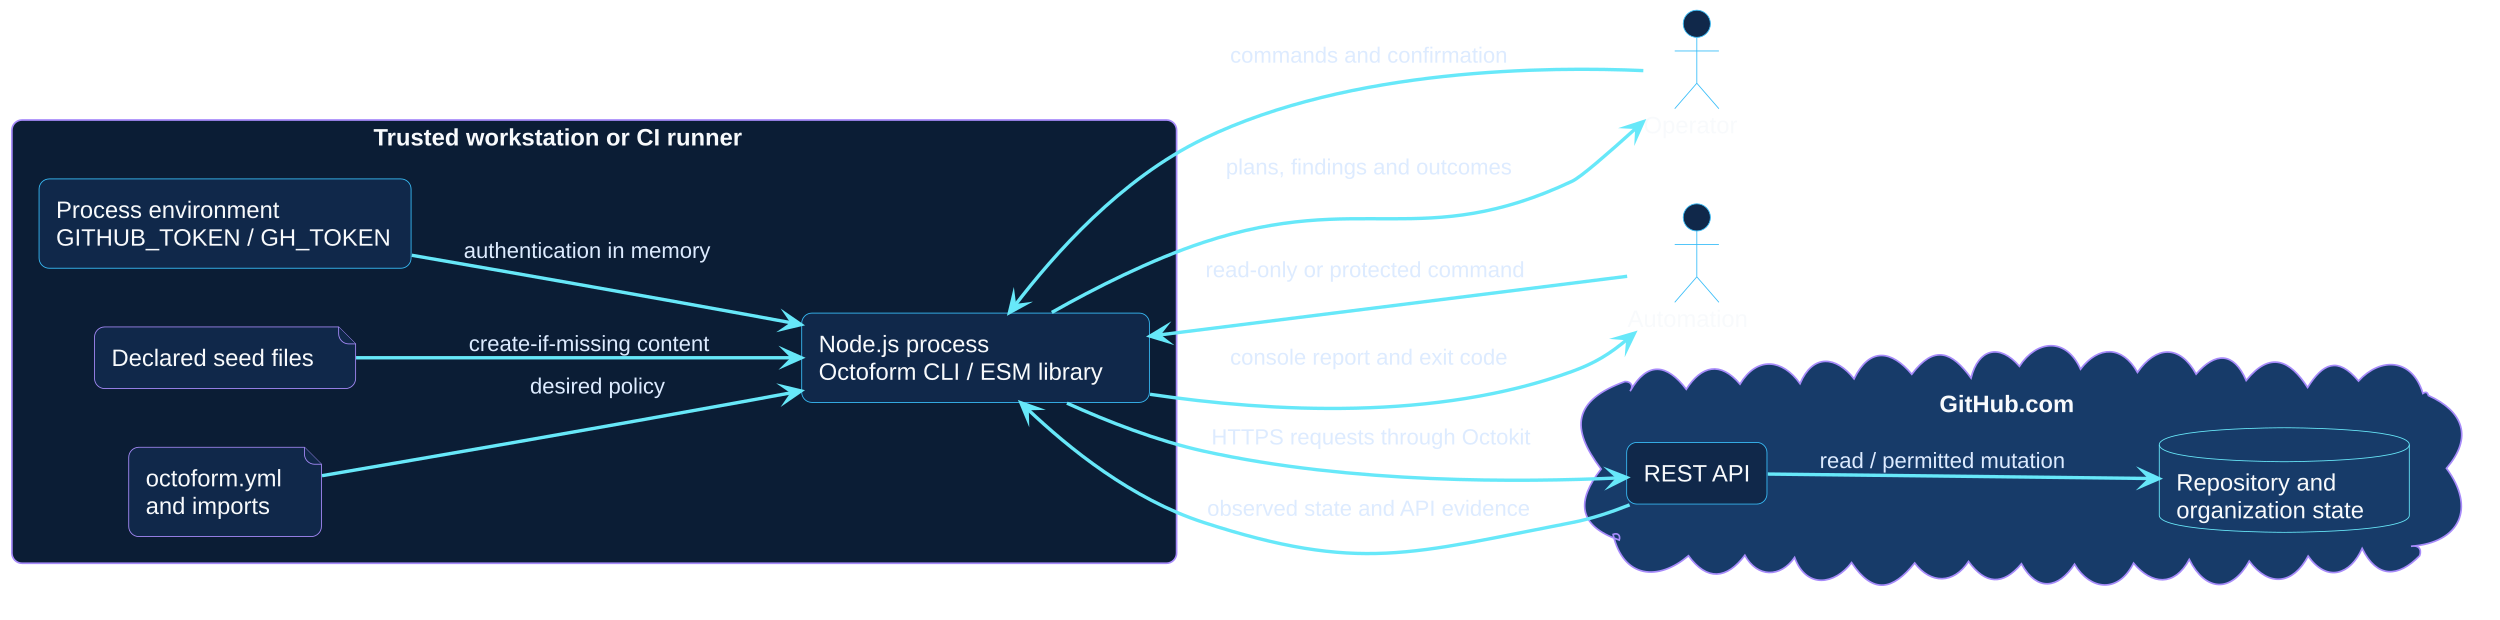
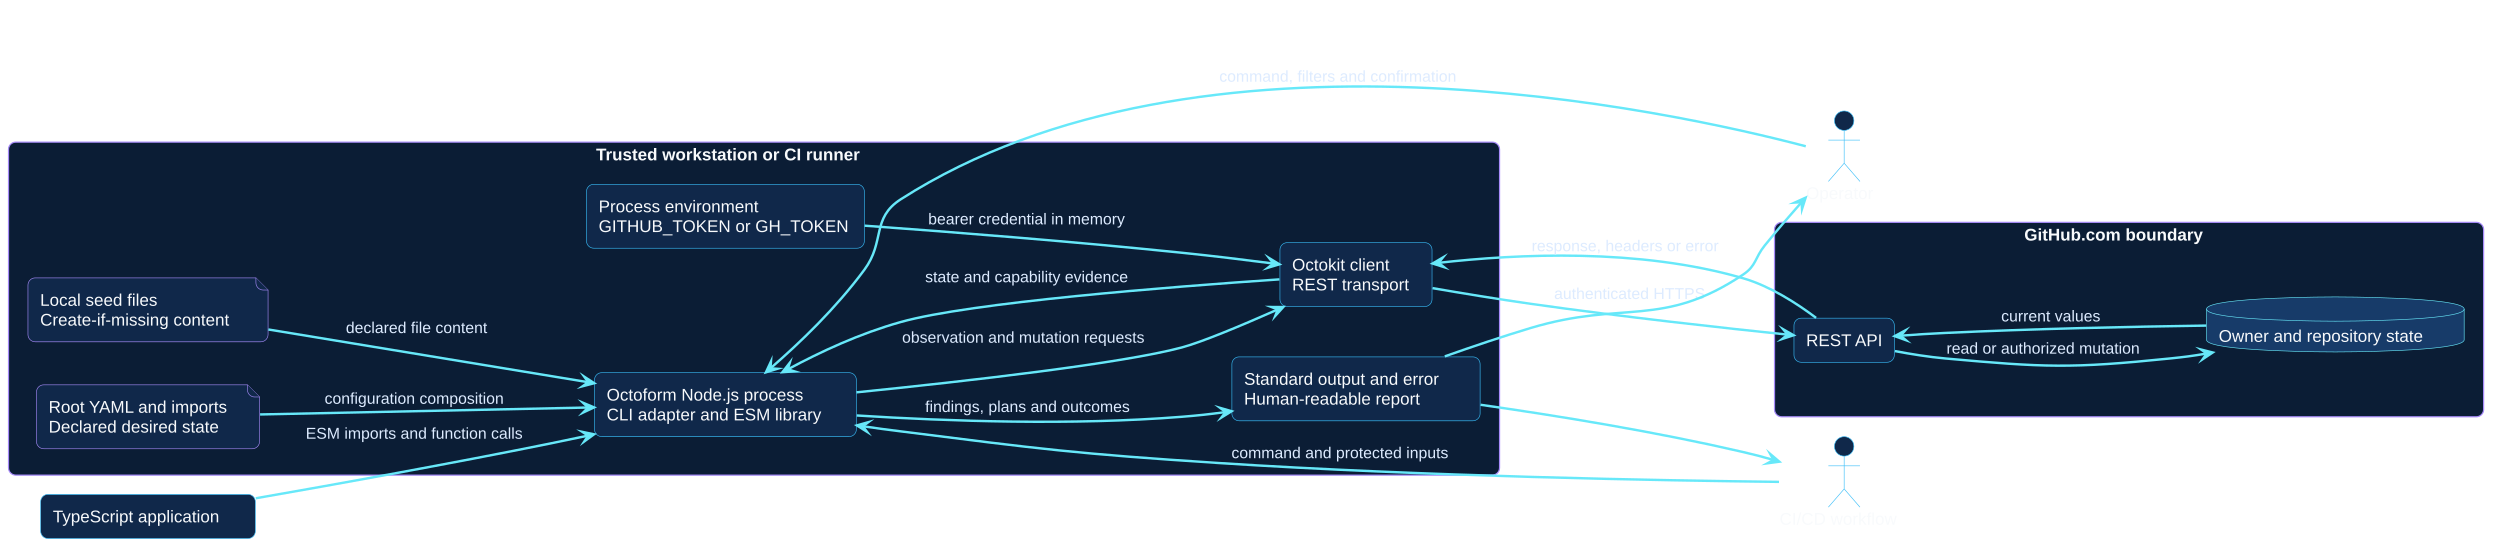
- <svg xmlns="http://www.w3.org/2000/svg" contentStyleType="text/css" data-diagram-type="DESCRIPTION" height="365px" preserveAspectRatio="none" style="width:1472px;height:365px;" version="1.1" viewBox="0 0 1472 365" width="1472px" zoomAndPan="magnify">
+ <svg xmlns="http://www.w3.org/2000/svg" contentStyleType="text/css" data-diagram-type="DESCRIPTION" height="457px" preserveAspectRatio="none" style="width:2057px;height:457px;" version="1.1" viewBox="0 0 2057 457" width="2057px" zoomAndPan="magnify">
  <defs />
  <g>
-     <g class="cluster" data-qualified-name="Runtime" data-source-line="7" id="ent0003">
-       <rect fill="#0B1D35" height="261" rx="6" ry="6" style="stroke:#A78BFA;stroke-width:1;" width="685.78" x="7" y="70.65" />
-       <text fill="#F8FAFC" font-family="Arial" font-size="14" font-weight="700" lengthAdjust="spacing" textLength="259.984" x="219.898" y="85.645">Trusted workstation or CI runner</text>
+     <g class="cluster" data-qualified-name="Trusted workstation or CI runner" data-source-line="8" id="ent0004">
+       <rect fill="#0B1D35" height="274" rx="6" ry="6" style="stroke:#A78BFA;stroke-width:1;" width="1226.83" x="7" y="116.94" />
+       <text fill="#F8FAFC" font-family="Arial" font-size="14" font-weight="700" lengthAdjust="spacing" textLength="259.984" x="490.423" y="131.935">Trusted workstation or CI runner</text>
    </g>
-     <g class="cluster" data-qualified-name="GitHub" data-source-line="14" id="ent0008">
-       <path d="M959.792,230.349 C970.017,212.491 981.494,214.179 992.876,229.185 C1001.832,215.3 1012.922,212.514 1024.502,226.172 C1034.547,209.573 1049.543,211.329 1059.851,225.873 C1067.489,208.006 1081.239,209.774 1091.666,223.022 C1100.916,204.128 1113.812,206.234 1125.653,220.354 C1139.005,202.685 1149.297,207.126 1160.542,222.575 C1164.845,205.355 1177.25,201.977 1189.045,215.665 C1199.161,200.084 1216.534,198.386 1225.026,217.356 C1235.634,203.434 1249.622,203.349 1258.545,219.25 C1269.299,203.768 1283.302,202.463 1293.09,220.252 C1304.293,207.323 1315.188,206.895 1322.56,224.01 C1336.765,206.44 1348.354,212.095 1358.717,228.143 C1367.556,214.218 1376.184,209.402 1388.693,224.331 C1401.645,210.097 1420.406,210.884 1426.6,231.65 C1428.329,230.508 1429.3,230.915 1429.863,232.876 C1450.377,242.158 1456.256,257.485 1440.487,275.757 C1457.801,298.972 1448.734,319.574 1419.6,321.65 C1423.605,320.825 1426.176,322.939 1424.733,327.175 C1412.068,340.088 1399.692,340.743 1390.844,322.96 C1383.971,338.207 1370.305,343.302 1359.038,327.454 C1350.092,344.191 1336.06,345.884 1324.37,330.407 C1313.735,349.377 1298.639,348.416 1289.041,329.442 C1280.308,345.661 1266.868,344.306 1256.241,331.588 C1247.386,349.371 1230.939,347.849 1221.479,332.218 C1211.99,346.625 1199.464,348.614 1190.222,331.969 C1179.189,345.034 1168.949,344.046 1159.076,330.605 C1150.314,343.959 1136.861,343.983 1127.368,331.502 C1114.426,347.59 1102.929,350.245 1090.207,331.268 C1080.35,344.224 1063.682,347.055 1056.661,328.271 C1048.273,340.302 1034.621,340.186 1027.374,326.949 C1016.694,341.081 1005.11,342.211 994.182,327.231 C976.479,342.27 955.816,340.789 949.78,314.65 C952.508,313.581 954.27,315.183 953.405,318.001 C928.644,309.43 928.208,294.767 942.723,276.167 C924.21,251.857 926.459,235.636 956.78,224.65 C960.458,224.599 961.992,227.294 959.792,230.349" fill="#173B69" style="stroke:#A78BFA;stroke-width:1;" />
-       <text fill="#F8FAFC" font-family="Arial" font-size="14" font-weight="700" lengthAdjust="spacing" textLength="92.511" x="1141.935" y="242.645">GitHub.com</text>
+     <g class="cluster" data-qualified-name="GitHub.com boundary" data-source-line="17" id="ent0011">
+       <rect fill="#0B1D35" height="160" rx="6" ry="6" style="stroke:#A78BFA;stroke-width:1;" width="583.45" x="1460.07" y="182.94" />
+       <text fill="#F8FAFC" font-family="Arial" font-size="14" font-weight="700" lengthAdjust="spacing" textLength="172.457" x="1665.566" y="197.935">GitHub.com boundary</text>
    </g>
-     <g class="entity" data-qualified-name="Runtime.Octoform" data-source-line="8" id="ent0004">
-       <rect fill="#10284A" height="52.594" rx="6" ry="6" style="stroke:#38BDF8;stroke-width:0.5;" width="204.734" x="472.04" y="184.35" />
-       <text fill="#F8FAFC" font-family="Arial" font-size="14" lengthAdjust="spacing" textLength="110.728" x="482.04" y="207.345">Node.js process</text>
-       <text fill="#F8FAFC" font-family="Arial" font-size="14" lengthAdjust="spacing" textLength="184.734" x="482.04" y="223.642">Octoform CLI / ESM library</text>
+     <g class="entity" data-qualified-name="Trusted workstation or CI runner.Process" data-source-line="9" id="ent0005">
+       <rect fill="#10284A" height="52.594" rx="6" ry="6" style="stroke:#38BDF8;stroke-width:0.5;" width="215.487" x="489.14" y="306.64" />
+       <text fill="#F8FAFC" font-family="Arial" font-size="14" lengthAdjust="spacing" textLength="180.838" x="499.14" y="329.635">Octoform Node.js process</text>
+       <text fill="#F8FAFC" font-family="Arial" font-size="14" lengthAdjust="spacing" textLength="195.487" x="499.14" y="345.932">CLI adapter and ESM library</text>
    </g>
-     <g class="entity" data-qualified-name="Runtime.Config" data-source-line="9" id="ent0005">
-       <path d="M75.79,269.35 L75.79,309.944 A6,6 0 0 0 81.79,315.944 L183.258,315.944 A6,6 0 0 0 189.258,309.944 L189.258,273.35 L179.258,263.35 L81.79,263.35 A6,6 0 0 0 75.79,269.35" fill="#10284A" style="stroke:#A78BFA;stroke-width:0.5;" />
-       <path d="M179.258,263.35 L179.258,267.35 A6,6 0 0 0 185.258,273.35 L189.258,273.35" fill="#10284A" style="stroke:#A78BFA;stroke-width:0.5;" />
-       <text fill="#F8FAFC" font-family="Arial" font-size="14" lengthAdjust="spacing" textLength="93.468" x="85.79" y="286.345">octoform.yml</text>
-       <text fill="#F8FAFC" font-family="Arial" font-size="14" lengthAdjust="spacing" textLength="84.308" x="85.79" y="302.642">and imports</text>
+     <g class="entity" data-qualified-name="Trusted workstation or CI runner.Octokit" data-source-line="10" id="ent0006">
+       <rect fill="#10284A" height="52.594" rx="6" ry="6" style="stroke:#38BDF8;stroke-width:0.5;" width="125.15" x="1053.13" y="199.64" />
+       <text fill="#F8FAFC" font-family="Arial" font-size="14" lengthAdjust="spacing" textLength="93.16" x="1063.13" y="222.635">Octokit client</text>
+       <text fill="#F8FAFC" font-family="Arial" font-size="14" lengthAdjust="spacing" textLength="105.15" x="1063.13" y="238.932">REST transport</text>
    </g>
-     <g class="entity" data-qualified-name="Runtime.Seeds" data-source-line="10" id="ent0006">
-       <path d="M55.65,198.5 L55.65,222.797 A6,6 0 0 0 61.65,228.797 L203.388,228.797 A6,6 0 0 0 209.388,222.797 L209.388,202.5 L199.388,192.5 L61.65,192.5 A6,6 0 0 0 55.65,198.5" fill="#10284A" style="stroke:#A78BFA;stroke-width:0.5;" />
-       <path d="M199.388,192.5 L199.388,196.5 A6,6 0 0 0 205.388,202.5 L209.388,202.5" fill="#10284A" style="stroke:#A78BFA;stroke-width:0.5;" />
-       <text fill="#F8FAFC" font-family="Arial" font-size="14" lengthAdjust="spacing" textLength="133.738" x="65.65" y="215.495">Declared seed files</text>
+     <g class="entity" data-qualified-name="Trusted workstation or CI runner.Config" data-source-line="11" id="ent0007">
+       <path d="M30,322.64 L30,363.234 A6,6 0 0 0 36,369.234 L207.564,369.234 A6,6 0 0 0 213.564,363.234 L213.564,326.64 L203.564,316.64 L36,316.64 A6,6 0 0 0 30,322.64" fill="#10284A" style="stroke:#A78BFA;stroke-width:0.5;" />
+       <path d="M203.564,316.64 L203.564,320.64 A6,6 0 0 0 209.564,326.64 L213.564,326.64" fill="#10284A" style="stroke:#A78BFA;stroke-width:0.5;" />
+       <text fill="#F8FAFC" font-family="Arial" font-size="14" lengthAdjust="spacing" textLength="163.564" x="40" y="339.635">Root YAML and imports</text>
+       <text fill="#F8FAFC" font-family="Arial" font-size="14" lengthAdjust="spacing" textLength="159.12" x="40" y="355.932">Declared desired state</text>
    </g>
-     <g class="entity" data-qualified-name="Runtime.Token" data-source-line="11" id="ent0007">
-       <rect fill="#10284A" height="52.594" rx="6" ry="6" style="stroke:#38BDF8;stroke-width:0.5;" width="219.042" x="23" y="105.35" />
-       <text fill="#F8FAFC" font-family="Arial" font-size="14" lengthAdjust="spacing" textLength="147.581" x="33" y="128.345">Process environment</text>
-       <text fill="#F8FAFC" font-family="Arial" font-size="14" lengthAdjust="spacing" textLength="199.042" x="33" y="144.642">GITHUB_TOKEN / GH_TOKEN</text>
+     <g class="entity" data-qualified-name="Trusted workstation or CI runner.Seeds" data-source-line="12" id="ent0008">
+       <path d="M23,234.64 L23,275.234 A6,6 0 0 0 29,281.234 L214.564,281.234 A6,6 0 0 0 220.564,275.234 L220.564,238.64 L210.564,228.64 L29,228.64 A6,6 0 0 0 23,234.64" fill="#10284A" style="stroke:#A78BFA;stroke-width:0.5;" />
+       <path d="M210.564,228.64 L210.564,232.64 A6,6 0 0 0 216.564,238.64 L220.564,238.64" fill="#10284A" style="stroke:#A78BFA;stroke-width:0.5;" />
+       <text fill="#F8FAFC" font-family="Arial" font-size="14" lengthAdjust="spacing" textLength="107.454" x="33" y="251.635">Local seed files</text>
+       <text fill="#F8FAFC" font-family="Arial" font-size="14" lengthAdjust="spacing" textLength="177.564" x="33" y="267.932">Create-if-missing content</text>
    </g>
-     <g class="entity" data-qualified-name="GitHub.REST" data-source-line="15" id="ent0009">
-       <rect fill="#10284A" height="36.297" rx="6" ry="6" style="stroke:#38BDF8;stroke-width:0.5;" width="82.61" x="957.78" y="260.5" />
-       <text fill="#F8FAFC" font-family="Arial" font-size="14" lengthAdjust="spacing" textLength="62.61" x="967.78" y="283.495">REST API</text>
+     <g class="entity" data-qualified-name="Trusted workstation or CI runner.Token" data-source-line="13" id="ent0009">
+       <rect fill="#10284A" height="52.594" rx="6" ry="6" style="stroke:#38BDF8;stroke-width:0.5;" width="228.647" x="482.56" y="151.64" />
+       <text fill="#F8FAFC" font-family="Arial" font-size="14" lengthAdjust="spacing" textLength="147.581" x="492.56" y="174.635">Process environment</text>
+       <text fill="#F8FAFC" font-family="Arial" font-size="14" lengthAdjust="spacing" textLength="208.647" x="492.56" y="190.932">GITHUB_TOKEN or GH_TOKEN</text>
    </g>
-     <g class="entity" data-qualified-name="GitHub.State" data-source-line="16" id="ent0010">
-       <path d="M1271.39,261.85 C1271.39,251.85 1344.995,251.85 1344.995,251.85 C1344.995,251.85 1418.6,251.85 1418.6,261.85 L1418.6,303.444 C1418.6,313.444 1344.995,313.444 1344.995,313.444 C1344.995,313.444 1271.39,313.444 1271.39,303.444 L1271.39,261.85" fill="#173B69" style="stroke:#67E8F9;stroke-width:0.5;" />
-       <path d="M1271.39,261.85 C1271.39,271.85 1344.995,271.85 1344.995,271.85 C1344.995,271.85 1418.6,271.85 1418.6,261.85" fill="none" style="stroke:#67E8F9;stroke-width:0.5;" />
-       <text fill="#F8FAFC" font-family="Arial" font-size="14" lengthAdjust="spacing" textLength="105.861" x="1281.39" y="288.845">Repository and</text>
-       <text fill="#F8FAFC" font-family="Arial" font-size="14" lengthAdjust="spacing" textLength="127.21" x="1281.39" y="305.142">organization state</text>
+     <g class="entity" data-qualified-name="Trusted workstation or CI runner.Console" data-source-line="14" id="ent0010">
+       <rect fill="#10284A" height="52.594" rx="6" ry="6" style="stroke:#38BDF8;stroke-width:0.5;" width="204.249" x="1013.59" y="293.64" />
+       <text fill="#F8FAFC" font-family="Arial" font-size="14" lengthAdjust="spacing" textLength="184.249" x="1023.59" y="316.635">Standard output and error</text>
+       <text fill="#F8FAFC" font-family="Arial" font-size="14" lengthAdjust="spacing" textLength="164.862" x="1023.59" y="332.932">Human-readable report</text>
+     </g>
+     <g class="entity" data-qualified-name="GitHub.com boundary.REST" data-source-line="18" id="ent0012">
+       <rect fill="#10284A" height="36.297" rx="6" ry="6" style="stroke:#38BDF8;stroke-width:0.5;" width="82.61" x="1476.07" y="261.79" />
+       <text fill="#F8FAFC" font-family="Arial" font-size="14" lengthAdjust="spacing" textLength="62.61" x="1486.07" y="284.785">REST API</text>
+     </g>
+     <g class="entity" data-qualified-name="GitHub.com boundary.State" data-source-line="19" id="ent0013">
+       <path d="M1815.55,254.29 C1815.55,244.29 1921.533,244.29 1921.533,244.29 C1921.533,244.29 2027.517,244.29 2027.517,254.29 L2027.517,279.587 C2027.517,289.587 1921.533,289.587 1921.533,289.587 C1921.533,289.587 1815.55,289.587 1815.55,279.587 L1815.55,254.29" fill="#173B69" style="stroke:#67E8F9;stroke-width:0.5;" />
+       <path d="M1815.55,254.29 C1815.55,264.29 1921.533,264.29 1921.533,264.29 C1921.533,264.29 2027.517,264.29 2027.517,254.29" fill="none" style="stroke:#67E8F9;stroke-width:0.5;" />
+       <text fill="#F8FAFC" font-family="Arial" font-size="14" lengthAdjust="spacing" textLength="191.967" x="1825.55" y="281.285">Owner and repository state</text>
    </g>
    <g class="entity" data-qualified-name="Operator" data-source-line="4" id="ent0001">
-       <ellipse cx="999.082" cy="14" fill="#10284A" rx="8" ry="8" style="stroke:#38BDF8;stroke-width:0.5;" />
-       <path d="M999.082,22 L999.082,49 M986.082,30 L1012.082,30 M999.082,49 L986.082,64 M999.082,49 L1012.082,64" fill="none" style="stroke:#38BDF8;stroke-width:0.5;" />
-       <text fill="#F8FAFC" font-family="Arial" font-size="14" lengthAdjust="spacing" textLength="62.665" x="967.75" y="78.495">Operator</text>
+       <ellipse cx="1517.382" cy="99.29" fill="#10284A" rx="8" ry="8" style="stroke:#38BDF8;stroke-width:0.5;" />
+       <path d="M1517.382,107.29 L1517.382,134.29 M1504.382,115.29 L1530.382,115.29 M1517.382,134.29 L1504.382,149.29 M1517.382,134.29 L1530.382,149.29" fill="none" style="stroke:#38BDF8;stroke-width:0.5;" />
+       <text fill="#F8FAFC" font-family="Arial" font-size="14" lengthAdjust="spacing" textLength="62.665" x="1486.05" y="163.785">Operator</text>
    </g>
    <g class="entity" data-qualified-name="Automation" data-source-line="5" id="ent0002">
-       <ellipse cx="999.08" cy="128" fill="#10284A" rx="8" ry="8" style="stroke:#38BDF8;stroke-width:0.5;" />
-       <path d="M999.08,136 L999.08,163 M986.08,144 L1012.08,144 M999.08,163 L986.08,178 M999.08,163 L1012.08,178" fill="none" style="stroke:#38BDF8;stroke-width:0.5;" />
-       <text fill="#F8FAFC" font-family="Arial" font-size="14" lengthAdjust="spacing" textLength="81.539" x="958.31" y="192.495">Automation</text>
+       <ellipse cx="1517.38" cy="367.29" fill="#10284A" rx="8" ry="8" style="stroke:#38BDF8;stroke-width:0.5;" />
+       <path d="M1517.38,375.29 L1517.38,402.29 M1504.38,383.29 L1530.38,383.29 M1517.38,402.29 L1504.38,417.29 M1517.38,402.29 L1530.38,417.29" fill="none" style="stroke:#38BDF8;stroke-width:0.5;" />
+       <text fill="#F8FAFC" font-family="Arial" font-size="14" lengthAdjust="spacing" textLength="106.34" x="1464.21" y="431.785">CI/CD workflow</text>
    </g>
-     <g class="link" data-entity-1="ent0001" data-entity-2="ent0004" data-link-type="dependency" data-source-line="19" id="lnk11">
-       <path d="M967.59,41.58 C912.83,39.15 795.46,39.81 708.78,81.65 C659.89,105.24 620.618,149.699 597.408,180.039" fill="none" id="Operator-to-Octoform" style="stroke:#67E8F9;stroke-width:2;" />
-       <polygon fill="#67E8F9" points="594.37,184.01,603.015,179.292,597.408,180.039,596.661,174.431,594.37,184.01" style="stroke:#67E8F9;stroke-width:2;stroke-linejoin:miter;stroke-miterlimit:10;" />
-       <text fill="#DDEBFF" font-family="Arial" font-size="13" lengthAdjust="spacing" textLength="186.786" x="724.28" y="36.897">commands and confirmation</text>
+     <g class="entity" data-qualified-name="Consumer" data-source-line="6" id="ent0003">
+       <rect fill="#10284A" height="36.297" rx="6" ry="6" style="stroke:#38BDF8;stroke-width:0.5;" width="176.618" x="33.47" y="406.79" />
+       <text fill="#F8FAFC" font-family="Arial" font-size="14" lengthAdjust="spacing" textLength="156.618" x="43.47" y="429.785">TypeScript application</text>
    </g>
-     <g class="link" data-entity-1="ent0004" data-entity-2="ent0001" data-link-type="dependency" data-source-line="27" id="lnk19">
-       <path d="M619.29,183.94 C644.62,169.65 677.55,152.93 708.78,142.65 C801.64,112.09 837.35,148.34 925.78,106.65 C930.78,104.29 946.388,90.73 963.798,75.02" fill="none" id="Octoform-to-Operator" style="stroke:#67E8F9;stroke-width:2;" />
-       <polygon fill="#67E8F9" points="967.51,71.67,958.149,74.73,963.798,75.02,963.508,80.669,967.51,71.67" style="stroke:#67E8F9;stroke-width:2;stroke-linejoin:miter;stroke-miterlimit:10;" />
-       <text fill="#DDEBFF" font-family="Arial" font-size="13" lengthAdjust="spacing" textLength="191.21" x="721.78" y="102.717">plans, findings and outcomes</text>
+     <g class="link" data-entity-1="ent0001" data-entity-2="ent0005" data-link-type="dependency" data-source-line="22" id="lnk14">
+       <path d="M1485.8,120.36 C1374.99,91.17 988,6 741.21,163.94 C716.77,179.59 728.46,198.6 711.21,221.94 C687.55,253.94 658.272,281.898 633.962,303.048" fill="none" id="Operator-to-Process" style="stroke:#67E8F9;stroke-width:2;" />
+       <polygon fill="#67E8F9" points="630.19,306.33,639.605,303.44,633.962,303.048,634.355,297.405,630.19,306.33" style="stroke:#67E8F9;stroke-width:2;stroke-linejoin:miter;stroke-miterlimit:10;" />
+       <text fill="#DDEBFF" font-family="Arial" font-size="13" lengthAdjust="spacing" textLength="225.291" x="1003.21" y="67.227">command, filters and confirmation</text>
    </g>
-     <g class="link" data-entity-1="ent0002" data-entity-2="ent0004" data-link-type="dependency" data-source-line="20" id="lnk12">
-       <path d="M958.06,162.67 C894.21,170.67 772.281,185.968 682.151,197.268" fill="none" id="Automation-to-Octoform" style="stroke:#67E8F9;stroke-width:2;" />
-       <polygon fill="#67E8F9" points="677.19,197.89,686.618,200.739,682.151,197.268,685.622,192.802,677.19,197.89" style="stroke:#67E8F9;stroke-width:2;stroke-linejoin:miter;stroke-miterlimit:10;" />
-       <text fill="#DDEBFF" font-family="Arial" font-size="13" lengthAdjust="spacing" textLength="215.471" x="709.78" y="163.217">read-only or protected command</text>
+     <g class="link" data-entity-1="ent0002" data-entity-2="ent0005" data-link-type="dependency" data-source-line="23" id="lnk15">
+       <path d="M1463.77,396.49 C1370.63,395.42 1170.65,391.94 1002.21,380.94 C885.88,373.35 856.86,369.57 741.21,354.94 C729.47,353.46 722.159,352.495 709.969,350.735" fill="none" id="Automation-to-Process" style="stroke:#67E8F9;stroke-width:2;" />
+       <polygon fill="#67E8F9" points="705.02,350.02,713.356,355.265,709.969,350.735,714.499,347.347,705.02,350.02" style="stroke:#67E8F9;stroke-width:2;stroke-linejoin:miter;stroke-miterlimit:10;" />
+       <text fill="#DDEBFF" font-family="Arial" font-size="13" lengthAdjust="spacing" textLength="205.093" x="1013.21" y="377.007">command and protected inputs</text>
    </g>
-     <g class="link" data-entity-1="ent0004" data-entity-2="ent0002" data-link-type="dependency" data-source-line="28" id="lnk20">
-       <path d="M677.13,232.16 C748.83,242.77 845.91,247.84 925.78,218.65 C939.04,213.8 947.746,208.563 958.506,199.443" fill="none" id="Octoform-to-Automation" style="stroke:#67E8F9;stroke-width:2;" />
-       <polygon fill="#67E8F9" points="962.32,196.21,952.868,198.978,958.506,199.443,958.041,205.081,962.32,196.21" style="stroke:#67E8F9;stroke-width:2;stroke-linejoin:miter;stroke-miterlimit:10;" />
-       <text fill="#DDEBFF" font-family="Arial" font-size="13" lengthAdjust="spacing" textLength="186.405" x="724.28" y="214.717">console report and exit code</text>
+     <g class="link" data-entity-1="ent0003" data-entity-2="ent0005" data-link-type="dependency" data-source-line="24" id="lnk16">
+       <path d="M210.45,409.97 C277.01,398.36 370.72,381.52 452.56,364.94 C464.31,362.56 471.682,361.034 483.882,358.404" fill="none" id="Consumer-to-Process" style="stroke:#67E8F9;stroke-width:2;" />
+       <polygon fill="#67E8F9" points="488.77,357.35,479.129,355.336,483.882,358.404,480.815,363.157,488.77,357.35" style="stroke:#67E8F9;stroke-width:2;stroke-linejoin:miter;stroke-miterlimit:10;" />
+       <text fill="#DDEBFF" font-family="Arial" font-size="13" lengthAdjust="spacing" textLength="200.58" x="251.56" y="361.007">ESM imports and function calls</text>
    </g>
-     <g class="link" data-entity-1="ent0005" data-entity-2="ent0004" data-link-type="dependency" data-source-line="21" id="lnk13">
-       <path d="M189.58,280.09 C251.44,269.49 353.91,251.75 442.04,235.65 C451.63,233.9 456.695,232.97 466.685,231.1" fill="none" id="Config-to-Octoform" style="stroke:#67E8F9;stroke-width:2;" />
-       <polygon fill="#67E8F9" points="471.6,230.18,462.018,227.904,466.685,231.1,463.49,235.768,471.6,230.18" style="stroke:#67E8F9;stroke-width:2;stroke-linejoin:miter;stroke-miterlimit:10;" />
-       <text fill="#DDEBFF" font-family="Arial" font-size="13" lengthAdjust="spacing" textLength="90.632" x="312.04" y="231.717">desired policy</text>
+     <g class="link" data-entity-1="ent0007" data-entity-2="ent0005" data-link-type="dependency" data-source-line="25" id="lnk17">
+       <path d="M214,341.01 C292.54,339.35 400.981,337.066 483.811,335.306" fill="none" id="Config-to-Process" style="stroke:#67E8F9;stroke-width:2;" />
+       <polygon fill="#67E8F9" points="488.81,335.2,479.727,331.392,483.811,335.306,479.897,339.39,488.81,335.2" style="stroke:#67E8F9;stroke-width:2;stroke-linejoin:miter;stroke-miterlimit:10;" />
+       <text fill="#DDEBFF" font-family="Arial" font-size="13" lengthAdjust="spacing" textLength="169.622" x="267.06" y="332.247">configuration composition</text>
    </g>
-     <g class="link" data-entity-1="ent0006" data-entity-2="ent0004" data-link-type="dependency" data-source-line="22" id="lnk14">
-       <path d="M209.64,210.65 C282.18,210.65 386.89,210.65 466.86,210.65" fill="none" id="Seeds-to-Octoform" style="stroke:#67E8F9;stroke-width:2;" />
-       <polygon fill="#67E8F9" points="471.86,210.65,462.86,206.65,466.86,210.65,462.86,214.65,471.86,210.65" style="stroke:#67E8F9;stroke-width:2;stroke-linejoin:miter;stroke-miterlimit:10;" />
-       <text fill="#DDEBFF" font-family="Arial" font-size="13" lengthAdjust="spacing" textLength="162.951" x="276.04" y="206.717">create-if-missing content</text>
+     <g class="link" data-entity-1="ent0008" data-entity-2="ent0005" data-link-type="dependency" data-source-line="26" id="lnk18">
+       <path d="M220.81,271.1 C299.03,284 403.517,301.226 483.987,314.497" fill="none" id="Seeds-to-Process" style="stroke:#67E8F9;stroke-width:2;" />
+       <polygon fill="#67E8F9" points="488.92,315.31,480.691,309.899,483.987,314.497,479.389,317.792,488.92,315.31" style="stroke:#67E8F9;stroke-width:2;stroke-linejoin:miter;stroke-miterlimit:10;" />
+       <text fill="#DDEBFF" font-family="Arial" font-size="13" lengthAdjust="spacing" textLength="134.405" x="284.56" y="274.057">declared file content</text>
    </g>
-     <g class="link" data-entity-1="ent0007" data-entity-2="ent0004" data-link-type="dependency" data-source-line="23" id="lnk15">
-       <path d="M242.46,150.31 C301.55,160.54 375.85,173.56 442.04,185.65 C451.63,187.4 456.695,188.33 466.685,190.2" fill="none" id="Token-to-Octoform" style="stroke:#67E8F9;stroke-width:2;" />
-       <polygon fill="#67E8F9" points="471.6,191.12,463.49,185.532,466.685,190.2,462.018,193.396,471.6,191.12" style="stroke:#67E8F9;stroke-width:2;stroke-linejoin:miter;stroke-miterlimit:10;" />
-       <text fill="#DDEBFF" font-family="Arial" font-size="13" lengthAdjust="spacing" textLength="168.936" x="273.04" y="151.907">authentication in memory</text>
+     <g class="link" data-entity-1="ent0009" data-entity-2="ent0006" data-link-type="dependency" data-source-line="27" id="lnk19">
+       <path d="M711.45,185.69 C785.72,191.09 884.82,198.93 972.21,207.94 C998.63,210.67 1022.772,213.597 1047.742,216.837" fill="none" id="Token-to-Octokit" style="stroke:#67E8F9;stroke-width:2;" />
+       <polygon fill="#67E8F9" points="1052.7,217.48,1044.29,212.355,1047.742,216.837,1043.26,220.289,1052.7,217.48" style="stroke:#67E8F9;stroke-width:2;stroke-linejoin:miter;stroke-miterlimit:10;" />
+       <text fill="#DDEBFF" font-family="Arial" font-size="13" lengthAdjust="spacing" textLength="186.735" x="763.71" y="184.607">bearer credential in memory</text>
    </g>
-     <g class="link" data-entity-1="ent0004" data-entity-2="ent0009" data-link-type="dependency" data-source-line="24" id="lnk16">
-       <path d="M628.21,237.38 C652.18,248.2 681.27,259.56 708.78,265.65 C795.91,284.95 896.295,283.967 952.735,281.407" fill="none" id="Octoform-to-REST" style="stroke:#67E8F9;stroke-width:2;" />
-       <polygon fill="#67E8F9" points="957.73,281.18,948.558,277.592,952.735,281.407,948.92,285.584,957.73,281.18" style="stroke:#67E8F9;stroke-width:2;stroke-linejoin:miter;stroke-miterlimit:10;" />
-       <text fill="#DDEBFF" font-family="Arial" font-size="13" lengthAdjust="spacing" textLength="208.654" x="713.28" y="261.717">HTTPS requests through Octokit</text>
+     <g class="link" data-entity-1="ent0005" data-entity-2="ent0006" data-link-type="dependency" data-source-line="28" id="lnk20">
+       <path d="M704.71,322.81 C797.11,313.44 923.34,299.03 972.21,285.94 C988.8,281.5 1019.856,268.518 1051.335,254.628" fill="none" id="Process-to-Octokit" style="stroke:#67E8F9;stroke-width:2;" />
+       <polygon fill="#67E8F9" points="1055.91,252.61,1046.061,252.584,1051.335,254.628,1049.291,259.903,1055.91,252.61" style="stroke:#67E8F9;stroke-width:2;stroke-linejoin:miter;stroke-miterlimit:10;" />
+       <text fill="#DDEBFF" font-family="Arial" font-size="13" lengthAdjust="spacing" textLength="229.081" x="742.21" y="282.007">observation and mutation requests</text>
    </g>
-     <g class="link" data-entity-1="ent0009" data-entity-2="ent0004" data-link-type="dependency" data-source-line="26" id="lnk18">
-       <path d="M959.51,297.26 C948.83,301.54 937.06,305.47 925.78,307.65 C831.08,325.93 800.49,337.48 708.78,307.65 C666.3,293.84 629.697,264.281 604.747,240.611" fill="none" id="REST-to-Octoform" style="stroke:#67E8F9;stroke-width:2;" />
-       <polygon fill="#67E8F9" points="601.12,237.17,604.896,246.266,604.747,240.611,610.402,240.462,601.12,237.17" style="stroke:#67E8F9;stroke-width:2;stroke-linejoin:miter;stroke-miterlimit:10;" />
-       <text fill="#DDEBFF" font-family="Arial" font-size="13" lengthAdjust="spacing" textLength="213.688" x="710.78" y="303.717">observed state and API evidence</text>
+     <g class="link" data-entity-1="ent0006" data-entity-2="ent0005" data-link-type="dependency" data-source-line="33" id="lnk25">
+       <path d="M1052.7,229.87 C962.11,236.04 798.18,248.96 741.21,264.94 C707.14,274.5 675.569,289.242 648.179,303.892" fill="none" id="Octokit-to-Process" style="stroke:#67E8F9;stroke-width:2;" />
+       <polygon fill="#67E8F9" points="643.77,306.25,653.593,305.532,648.179,303.892,649.82,298.478,643.77,306.25" style="stroke:#67E8F9;stroke-width:2;stroke-linejoin:miter;stroke-miterlimit:10;" />
+       <text fill="#DDEBFF" font-family="Arial" font-size="13" lengthAdjust="spacing" textLength="191.934" x="761.21" y="232.237">state and capability evidence</text>
    </g>
-     <g class="link" data-entity-1="ent0009" data-entity-2="ent0010" data-link-type="dependency" data-source-line="25" id="lnk17">
-       <path d="M1040.88,279.12 C1097.55,279.78 1196.01,280.932 1266.12,281.742" fill="none" id="REST-to-State" style="stroke:#67E8F9;stroke-width:2;" />
-       <polygon fill="#67E8F9" points="1271.12,281.8,1262.167,277.696,1266.12,281.742,1262.074,285.696,1271.12,281.8" style="stroke:#67E8F9;stroke-width:2;stroke-linejoin:miter;stroke-miterlimit:10;" />
-       <text fill="#DDEBFF" font-family="Arial" font-size="13" lengthAdjust="spacing" textLength="169.52" x="1071.39" y="275.577">read / permitted mutation</text>
+     <g class="link" data-entity-1="ent0006" data-entity-2="ent0012" data-link-type="dependency" data-source-line="29" id="lnk21">
+       <path d="M1178.68,237.08 C1203.65,241.39 1232.76,246.17 1259.21,249.94 C1335.53,260.81 1420.037,270.064 1470.797,275.334" fill="none" id="Octokit-to-REST" style="stroke:#67E8F9;stroke-width:2;" />
+       <polygon fill="#67E8F9" points="1475.77,275.85,1467.231,270.942,1470.797,275.334,1466.405,278.899,1475.77,275.85" style="stroke:#67E8F9;stroke-width:2;stroke-linejoin:miter;stroke-miterlimit:10;" />
+       <text fill="#DDEBFF" font-family="Arial" font-size="13" lengthAdjust="spacing" textLength="136.83" x="1278.71" y="246.007">authenticated HTTPS</text>
+     </g>
+     <g class="link" data-entity-1="ent0012" data-entity-2="ent0006" data-link-type="dependency" data-source-line="32" id="lnk24">
+       <path d="M1494.28,261.54 C1478.6,249.72 1456.46,235.4 1434.21,228.94 C1348.32,204.01 1248.728,208.919 1183.678,216.259" fill="none" id="REST-to-Octokit" style="stroke:#67E8F9;stroke-width:2;" />
+       <polygon fill="#67E8F9" points="1178.71,216.82,1188.102,219.786,1183.678,216.259,1187.205,211.836,1178.71,216.82" style="stroke:#67E8F9;stroke-width:2;stroke-linejoin:miter;stroke-miterlimit:10;" />
+       <text fill="#DDEBFF" font-family="Arial" font-size="13" lengthAdjust="spacing" textLength="173.716" x="1260.21" y="206.727">response, headers or error</text>
+     </g>
+     <g class="link" data-entity-1="ent0012" data-entity-2="ent0013" data-link-type="dependency" data-source-line="30" id="lnk22">
+       <path d="M1559.14,288.88 C1572.29,291.36 1586.97,293.71 1600.55,294.94 C1682.44,302.35 1703.76,303.34 1785.55,294.94 C1796.98,293.77 1803.942,292.896 1815.712,290.876" fill="none" id="REST-to-State" style="stroke:#67E8F9;stroke-width:2;" />
+       <polygon fill="#67E8F9" points="1820.64,290.03,1811.093,287.61,1815.712,290.876,1812.446,295.495,1820.64,290.03" style="stroke:#67E8F9;stroke-width:2;stroke-linejoin:miter;stroke-miterlimit:10;" />
+       <text fill="#DDEBFF" font-family="Arial" font-size="13" lengthAdjust="spacing" textLength="183.65" x="1601.55" y="291.007">read or authorized mutation</text>
+     </g>
+     <g class="link" data-entity-1="ent0013" data-entity-2="ent0012" data-link-type="dependency" data-source-line="31" id="lnk23">
+       <path d="M1815.28,267.89 C1752.84,268.8 1672.15,270.55 1600.55,273.94 C1586.98,274.59 1577.146,275.208 1563.886,276.198" fill="none" id="State-to-REST" style="stroke:#67E8F9;stroke-width:2;" />
+       <polygon fill="#67E8F9" points="1558.9,276.57,1568.173,279.889,1563.886,276.198,1567.577,271.911,1558.9,276.57" style="stroke:#67E8F9;stroke-width:2;stroke-linejoin:miter;stroke-miterlimit:10;" />
+       <text fill="#DDEBFF" font-family="Arial" font-size="13" lengthAdjust="spacing" textLength="93.825" x="1646.55" y="264.487">current values</text>
+     </g>
+     <g class="link" data-entity-1="ent0005" data-entity-2="ent0010" data-link-type="dependency" data-source-line="34" id="lnk26">
+       <path d="M704.94,341.85 C779.89,346.61 882.3,350.15 972.21,342.94 C985.57,341.87 994.627,340.923 1008.417,339.022" fill="none" id="Process-to-Console" style="stroke:#67E8F9;stroke-width:2;" />
+       <polygon fill="#67E8F9" points="1013.37,338.34,1003.908,335.606,1008.417,339.022,1005,343.531,1013.37,338.34" style="stroke:#67E8F9;stroke-width:2;stroke-linejoin:miter;stroke-miterlimit:10;" />
+       <text fill="#DDEBFF" font-family="Arial" font-size="13" lengthAdjust="spacing" textLength="191.21" x="761.21" y="339.007">findings, plans and outcomes</text>
+     </g>
+     <g class="link" data-entity-1="ent0010" data-entity-2="ent0001" data-link-type="dependency" data-source-line="35" id="lnk27">
+       <path d="M1188.78,293.22 C1211.21,285.29 1236.11,276.88 1259.21,269.94 C1336.02,246.86 1367.51,270.47 1434.21,225.94 C1445.27,218.56 1443.7,212.27 1452.07,201.94 C1462.71,188.82 1471.529,178.548 1482.369,166.348" fill="none" id="Console-to-Operator" style="stroke:#67E8F9;stroke-width:2;" />
+       <polygon fill="#67E8F9" points="1485.69,162.61,1476.722,166.681,1482.369,166.348,1482.702,171.995,1485.69,162.61" style="stroke:#67E8F9;stroke-width:2;stroke-linejoin:miter;stroke-miterlimit:10;" />
+     </g>
+     <g class="link" data-entity-1="ent0010" data-entity-2="ent0002" data-link-type="dependency" data-source-line="36" id="lnk28">
+       <path d="M1218.19,333.05 C1280.86,342.01 1362.67,355.28 1434.21,371.94 C1443.94,374.21 1449.412,375.592 1459.262,378.482" fill="none" id="Console-to-Automation" style="stroke:#67E8F9;stroke-width:2;" />
+       <polygon fill="#67E8F9" points="1464.06,379.89,1456.55,373.518,1459.262,378.482,1454.298,381.194,1464.06,379.89" style="stroke:#67E8F9;stroke-width:2;stroke-linejoin:miter;stroke-miterlimit:10;" />
    </g>
  </g>
</svg>
